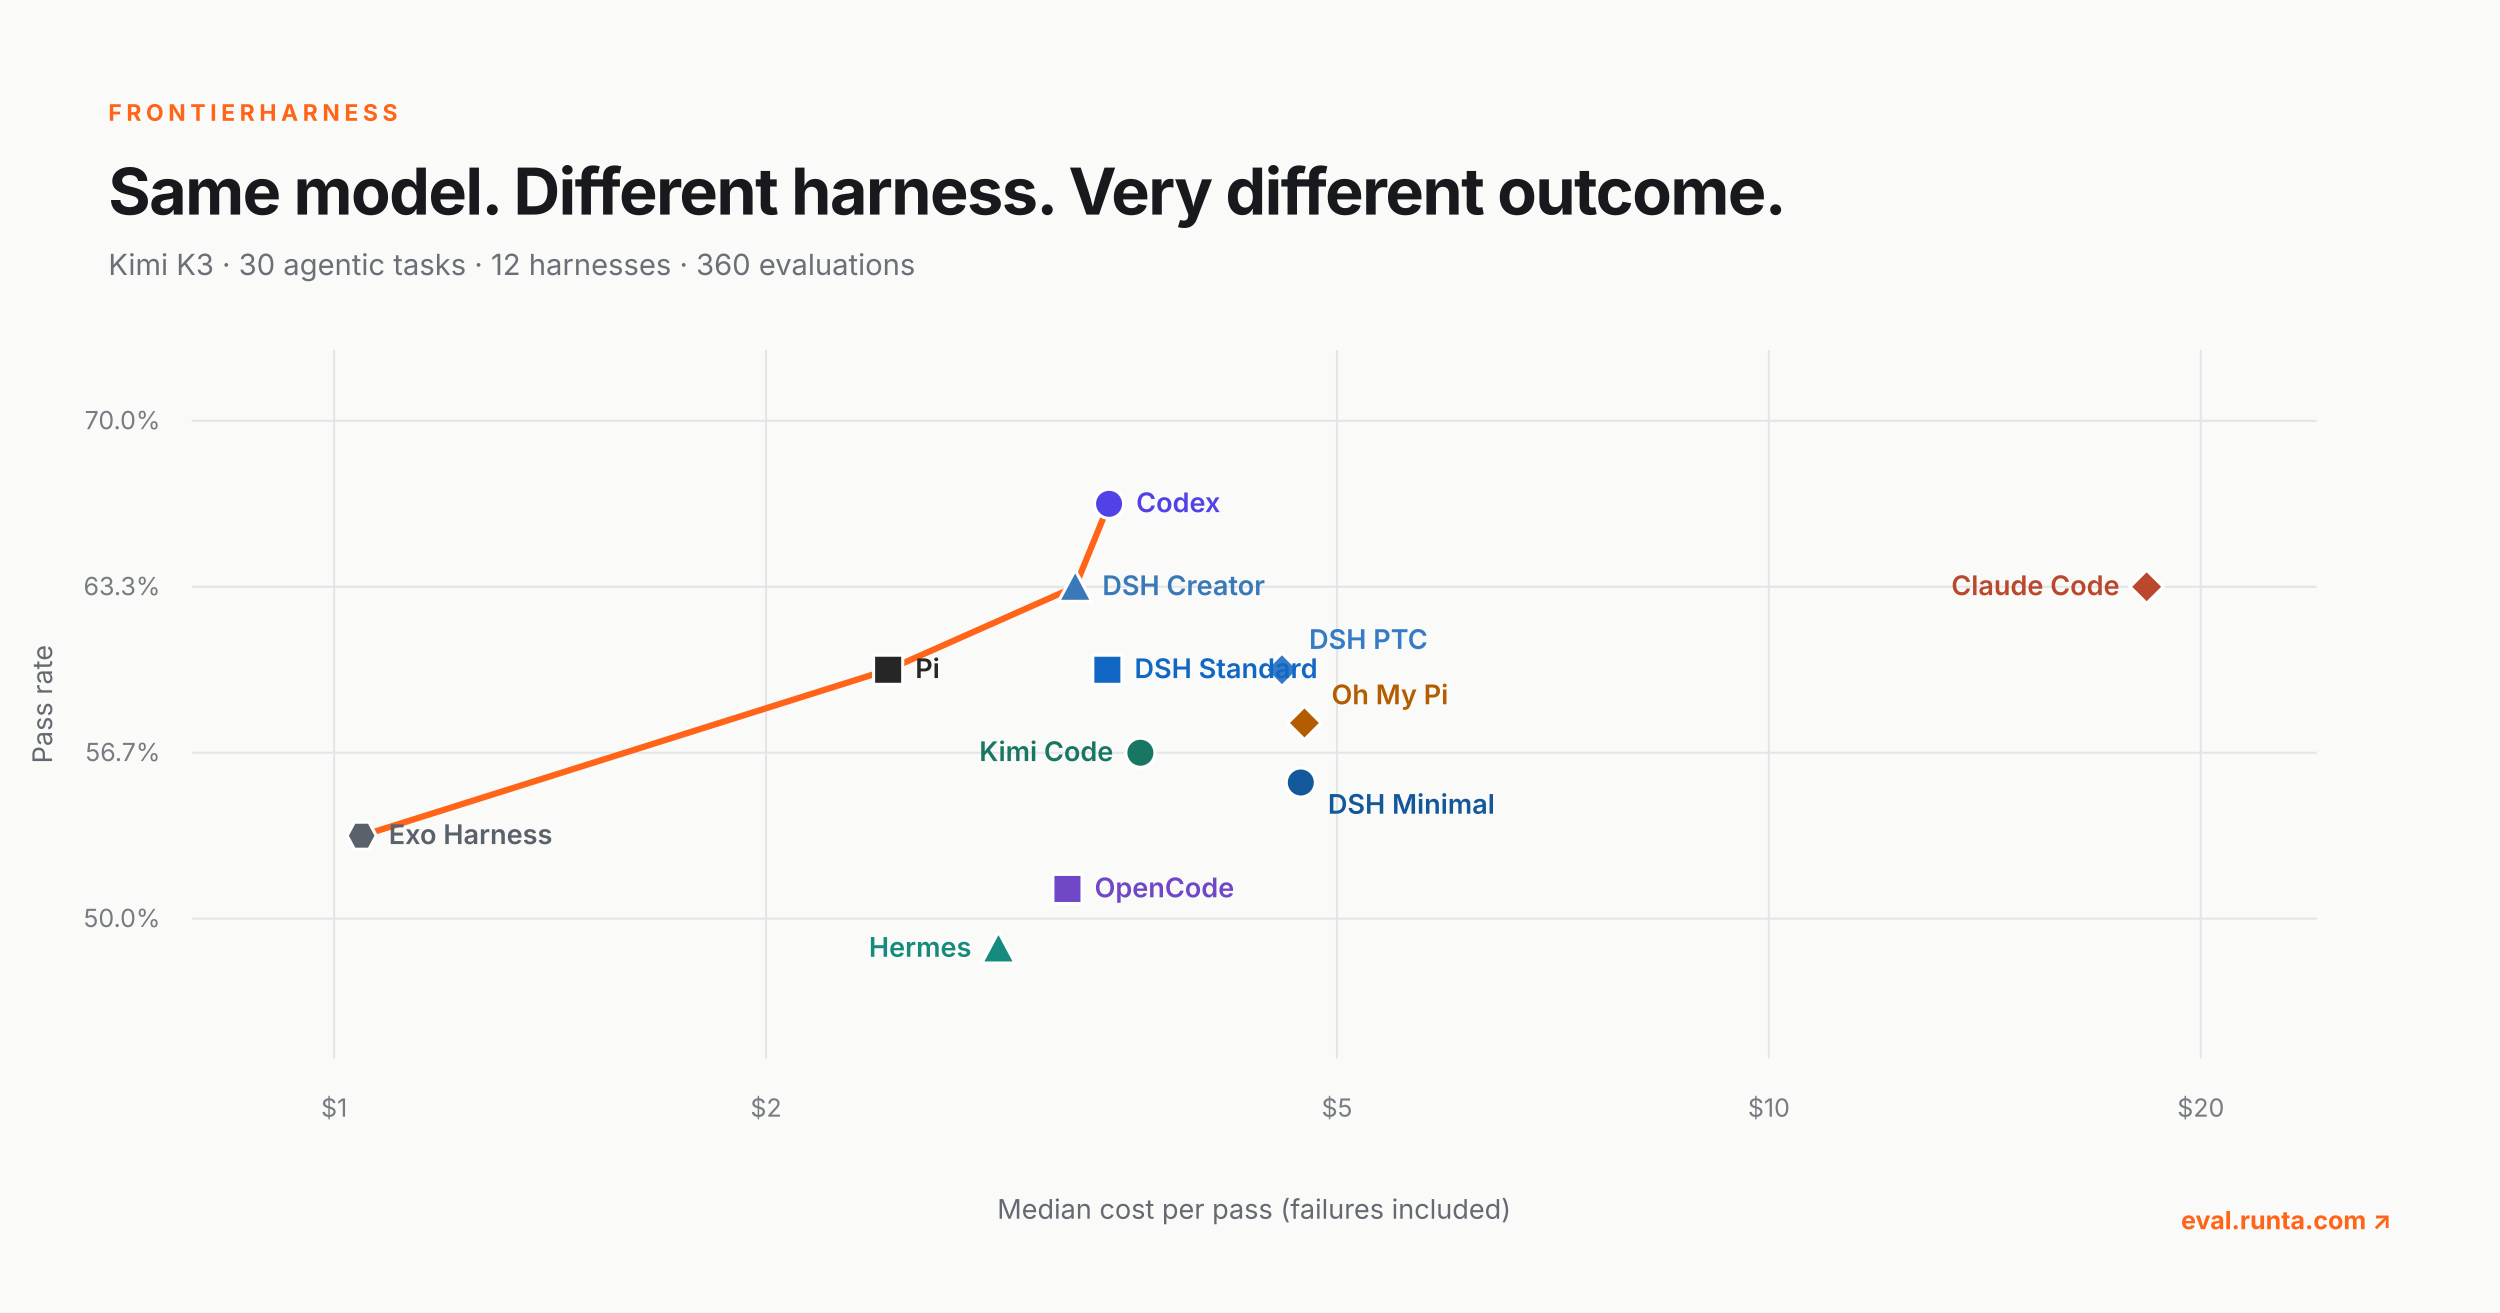
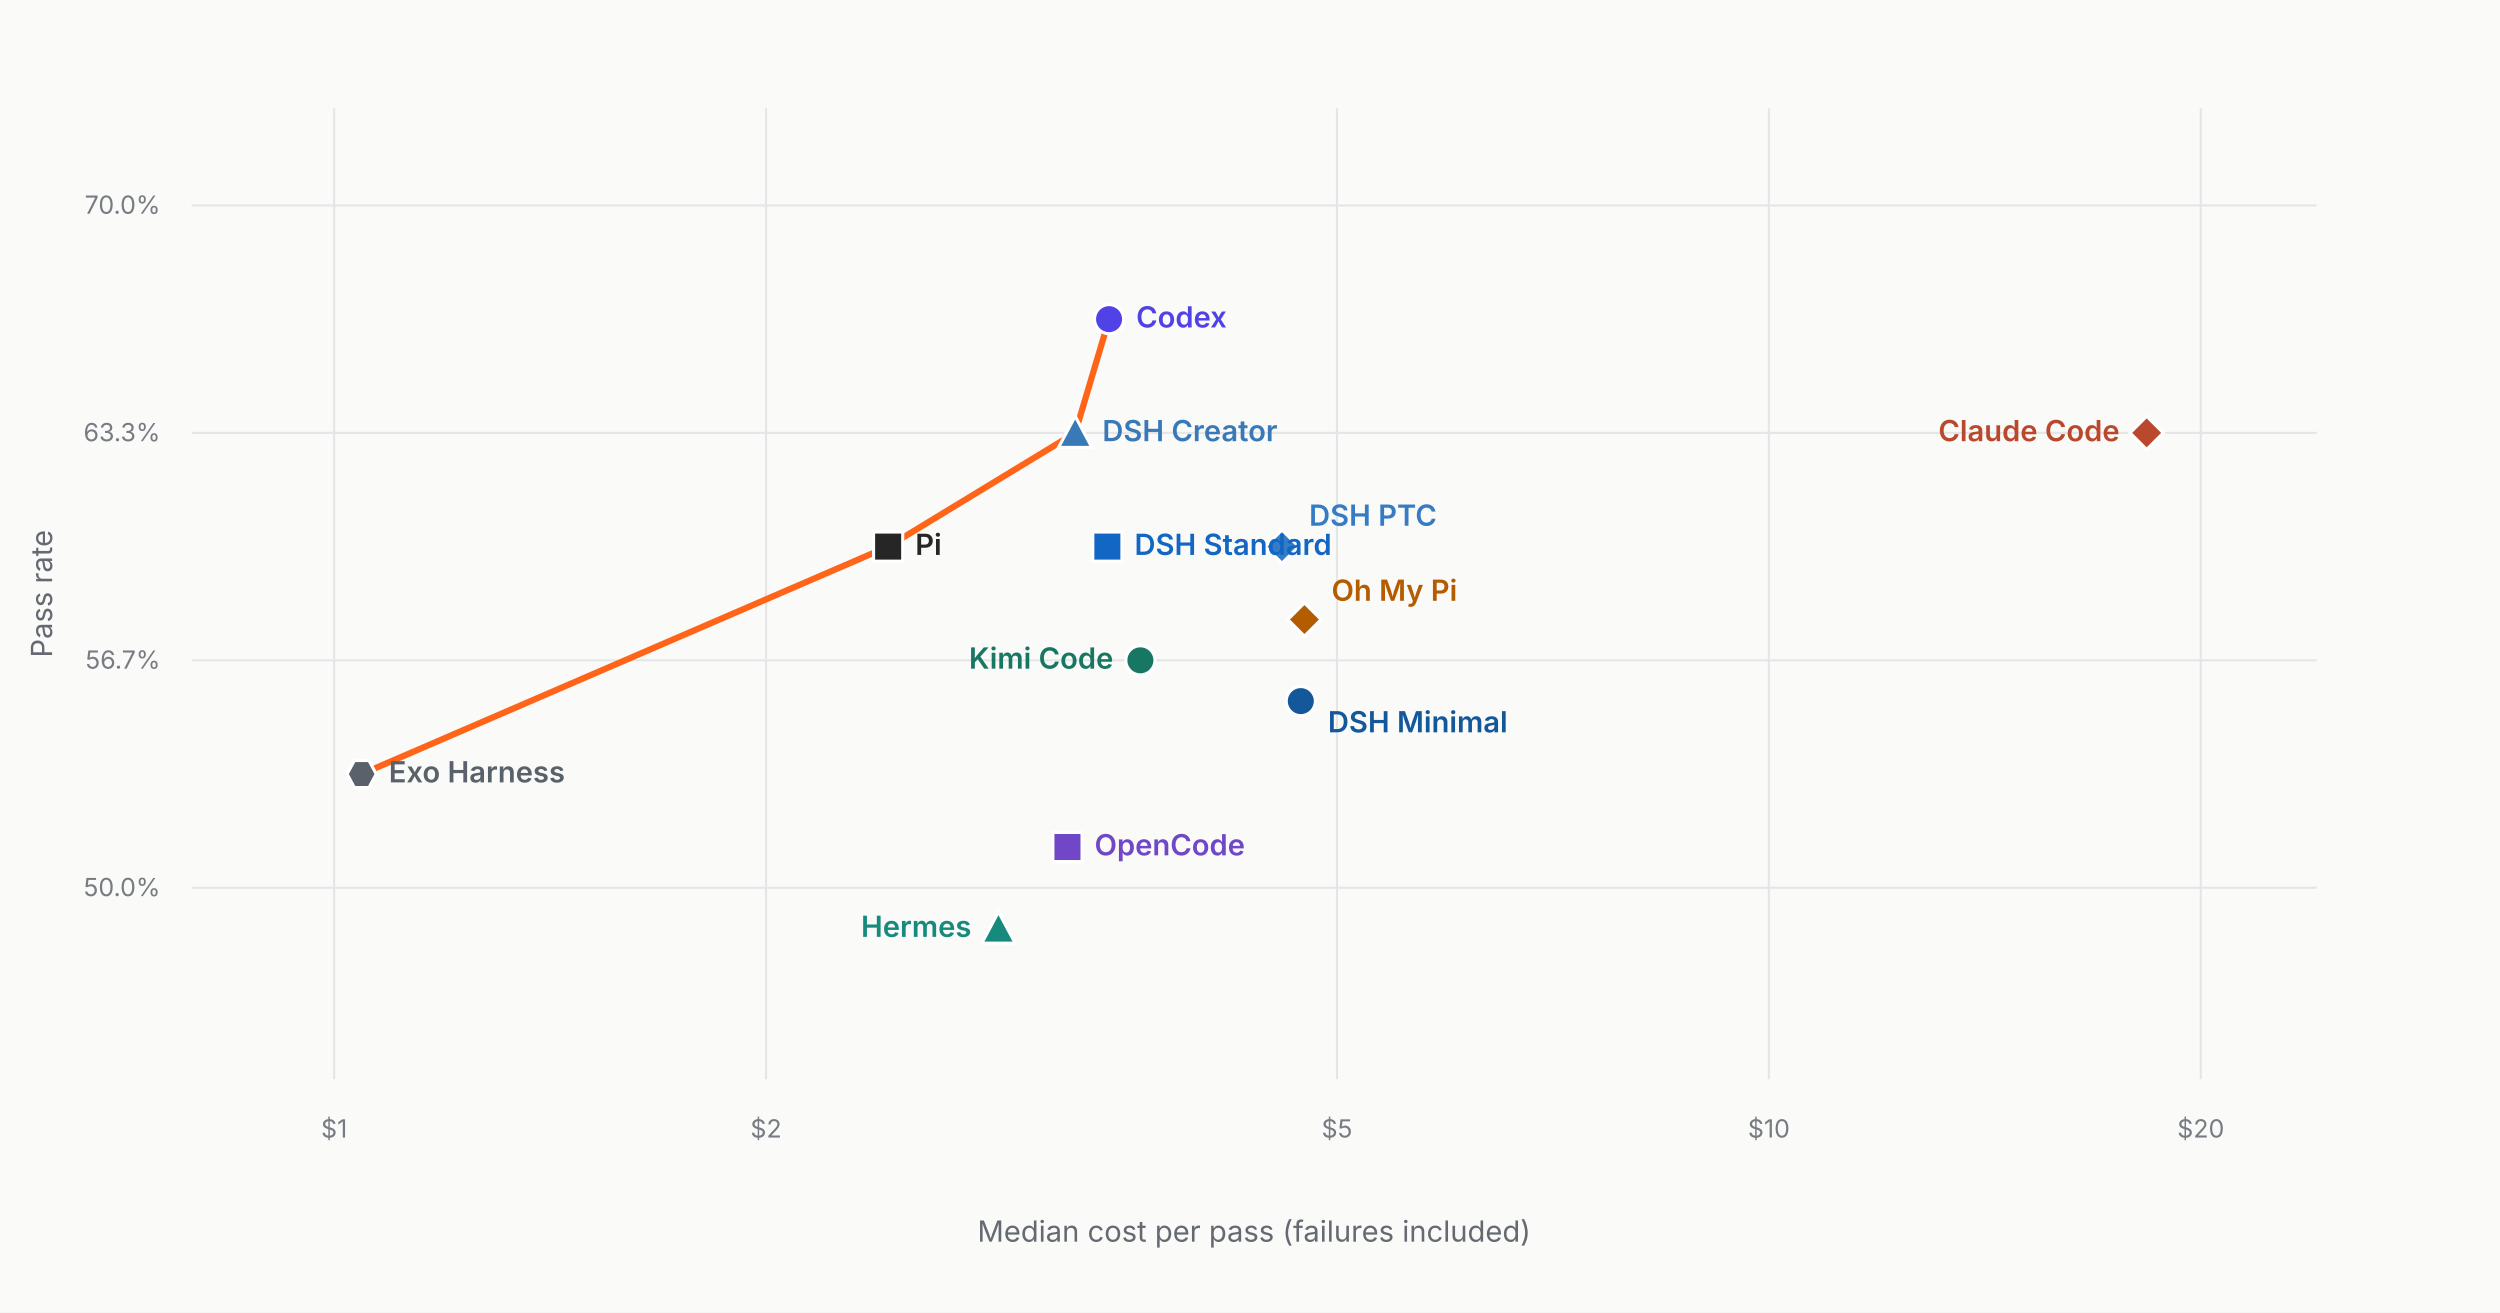
<svg xmlns="http://www.w3.org/2000/svg" width="1200" height="630" viewBox="0 0 1200 630">
  <rect width="1200" height="630" fill="#FAFAF8" />
  <style>
    text{font-family:Inter,ui-sans-serif,system-ui,-apple-system,BlinkMacSystemFont,"Segoe UI",sans-serif}
    .mono{font-family:"SFMono-Regular",Consolas,"Liberation Mono",monospace}
    .grid line{stroke:#E4E5E7;stroke-width:1}.grid text{fill:#777B82;font-size:12px}
-     .point-label{font-size:13px;font-weight:600}.eyebrow{font-size:11px;font-weight:700;letter-spacing:2.2px}
+     .point-label{font-size:14px;font-weight:600}
  </style>
-   <text x="52" y="58" fill="#FF6418" class="eyebrow">FRONTIERHARNESS</text>
-   <text x="52" y="103" fill="#17191D" font-size="31" font-weight="650" letter-spacing="-0.7">Same model. Different harness. Very different outcome.</text>
-   <text x="52" y="132" fill="#6B7078" font-size="14">Kimi K3 · 30 agentic tasks · 12 harnesses · 360 evaluations</text>
  <g class="grid mono">
-     <line x1="160.386" y1="168" x2="160.386" y2="508" />
-     <text x="160.386" y="536" text-anchor="middle">$1</text>
-     <line x1="367.697" y1="168" x2="367.697" y2="508" />
-     <text x="367.697" y="536" text-anchor="middle">$2</text>
-     <line x1="641.746" y1="168" x2="641.746" y2="508" />
-     <text x="641.746" y="536" text-anchor="middle">$5</text>
-     <line x1="849.056" y1="168" x2="849.056" y2="508" />
-     <text x="849.056" y="536" text-anchor="middle">$10</text>
-     <line x1="1056.367" y1="168" x2="1056.367" y2="508" />
-     <text x="1056.367" y="536" text-anchor="middle">$20</text>
-     <line x1="92" y1="440.971" x2="1112" y2="440.971" />
-     <text x="77" y="444.971" text-anchor="end">50.0%</text>
-     <line x1="92" y1="361.314" x2="1112" y2="361.314" />
-     <text x="77" y="365.314" text-anchor="end">56.7%</text>
-     <line x1="92" y1="281.657" x2="1112" y2="281.657" />
-     <text x="77" y="285.657" text-anchor="end">63.3%</text>
-     <line x1="92" y1="202" x2="1112" y2="202" />
-     <text x="77" y="206" text-anchor="end">70.0%</text>
+     <line x1="160.386" y1="52" x2="160.386" y2="518" />
+     <text x="160.386" y="546" text-anchor="middle">$1</text>
+     <line x1="367.697" y1="52" x2="367.697" y2="518" />
+     <text x="367.697" y="546" text-anchor="middle">$2</text>
+     <line x1="641.746" y1="52" x2="641.746" y2="518" />
+     <text x="641.746" y="546" text-anchor="middle">$5</text>
+     <line x1="849.056" y1="52" x2="849.056" y2="518" />
+     <text x="849.056" y="546" text-anchor="middle">$10</text>
+     <line x1="1056.367" y1="52" x2="1056.367" y2="518" />
+     <text x="1056.367" y="546" text-anchor="middle">$20</text>
+     <line x1="92" y1="426.131" x2="1112" y2="426.131" />
+     <text x="77" y="430.131" text-anchor="end">50.0%</text>
+     <line x1="92" y1="316.954" x2="1112" y2="316.954" />
+     <text x="77" y="320.954" text-anchor="end">56.7%</text>
+     <line x1="92" y1="207.777" x2="1112" y2="207.777" />
+     <text x="77" y="211.777" text-anchor="end">63.3%</text>
+     <line x1="92" y1="98.6" x2="1112" y2="98.6" />
+     <text x="77" y="102.6" text-anchor="end">70.0%</text>
  </g>
-   <polyline points="173.6,401.143 426.307,321.486 516.1,281.657 532.348,241.829" fill="none" stroke="#FF6418" stroke-width="3" stroke-linejoin="round" stroke-linecap="round" />
+   <polyline points="173.6,371.543 426.307,262.366 516.1,207.777 532.348,153.189" fill="none" stroke="#FF6418" stroke-width="3" stroke-linejoin="round" stroke-linecap="round" />
  <g>
-     <circle cx="532.348" cy="241.829" r="7" fill="#5142E8" stroke="#FFFFFF" stroke-width="1.5" />
-     <text class="point-label" x="545.348" y="245.829" fill="#5142E8" text-anchor="start">Codex</text>
+     <circle cx="532.348" cy="153.189" r="7" fill="#5142E8" stroke="#FFFFFF" stroke-width="1.5" />
+     <text class="point-label" x="545.348" y="157.189" fill="#5142E8" text-anchor="start">Codex</text>
  </g>
  <g>
-     <path d="M 516.1 273.657 L 524.1 288.657 L 508.1 288.657 Z" fill="#3979B8" stroke="#FFFFFF" stroke-width="1.5" />
-     <text class="point-label" x="529.1" y="285.657" fill="#3979B8" text-anchor="start">DSH Creator</text>
+     <path d="M 516.1 199.777 L 524.1 214.777 L 508.1 214.777 Z" fill="#3979B8" stroke="#FFFFFF" stroke-width="1.5" />
+     <text class="point-label" x="529.1" y="211.777" fill="#3979B8" text-anchor="start">DSH Creator</text>
  </g>
  <g>
-     <path d="M 1030.4 273.657 L 1038.4 281.657 L 1030.4 289.657 L 1022.4 281.657 Z" fill="#B9482C" stroke="#FFFFFF" stroke-width="1.5" />
-     <text class="point-label" x="1017.4" y="285.657" fill="#B9482C" text-anchor="end">Claude Code</text>
+     <path d="M 1030.4 199.777 L 1038.4 207.777 L 1030.4 215.777 L 1022.4 207.777 Z" fill="#B9482C" stroke="#FFFFFF" stroke-width="1.5" />
+     <text class="point-label" x="1017.4" y="211.777" fill="#B9482C" text-anchor="end">Claude Code</text>
  </g>
  <g>
-     <rect x="419.307" y="314.486" width="14" height="14" fill="#262626" stroke="#FFFFFF" stroke-width="1.5" />
-     <text class="point-label" x="439.307" y="325.486" fill="#262626" text-anchor="start">Pi</text>
+     <rect x="419.307" y="255.366" width="14" height="14" fill="#262626" stroke="#FFFFFF" stroke-width="1.5" />
+     <text class="point-label" x="439.307" y="266.366" fill="#262626" text-anchor="start">Pi</text>
  </g>
  <g>
-     <path d="M 615.338 313.486 L 623.338 321.486 L 615.338 329.486 L 607.338 321.486 Z" fill="#357CC5" stroke="#FFFFFF" stroke-width="1.5" />
-     <text class="point-label" x="628.338" y="311.486" fill="#357CC5" text-anchor="start">DSH PTC</text>
+     <path d="M 615.338 254.366 L 623.338 262.366 L 615.338 270.366 L 607.338 262.366 Z" fill="#357CC5" stroke="#FFFFFF" stroke-width="1.5" />
+     <text class="point-label" x="628.338" y="252.366" fill="#357CC5" text-anchor="start">DSH PTC</text>
  </g>
  <g>
-     <rect x="524.536" y="314.486" width="14" height="14" fill="#1267C4" stroke="#FFFFFF" stroke-width="1.5" />
-     <text class="point-label" x="544.536" y="325.486" fill="#1267C4" text-anchor="start">DSH Standard</text>
+     <rect x="524.536" y="255.366" width="14" height="14" fill="#1267C4" stroke="#FFFFFF" stroke-width="1.5" />
+     <text class="point-label" x="544.536" y="266.366" fill="#1267C4" text-anchor="start">DSH Standard</text>
  </g>
  <g>
-     <path d="M 626.124 339.034 L 634.124 347.034 L 626.124 355.034 L 618.124 347.034 Z" fill="#B35C00" stroke="#FFFFFF" stroke-width="1.5" />
-     <text class="point-label" x="639.124" y="338.034" fill="#B35C00" text-anchor="start">Oh My Pi</text>
+     <path d="M 626.124 289.382 L 634.124 297.382 L 626.124 305.382 L 618.124 297.382 Z" fill="#B35C00" stroke="#FFFFFF" stroke-width="1.5" />
+     <text class="point-label" x="639.124" y="288.382" fill="#B35C00" text-anchor="start">Oh My Pi</text>
  </g>
  <g>
-     <circle cx="547.382" cy="361.314" r="7" fill="#187763" stroke="#FFFFFF" stroke-width="1.5" />
-     <text class="point-label" x="534.382" y="365.314" fill="#187763" text-anchor="end">Kimi Code</text>
+     <circle cx="547.382" cy="316.954" r="7" fill="#187763" stroke="#FFFFFF" stroke-width="1.5" />
+     <text class="point-label" x="534.382" y="320.954" fill="#187763" text-anchor="end">Kimi Code</text>
  </g>
  <g>
-     <circle cx="624.38" cy="375.594" r="7" fill="#14589C" stroke="#FFFFFF" stroke-width="1.5" />
-     <text class="point-label" x="637.38" y="390.594" fill="#14589C" text-anchor="start">DSH Minimal</text>
+     <circle cx="624.38" cy="336.526" r="7" fill="#14589C" stroke="#FFFFFF" stroke-width="1.5" />
+     <text class="point-label" x="637.38" y="351.526" fill="#14589C" text-anchor="start">DSH Minimal</text>
  </g>
  <g>
-     <path d="M 166.6 401.143 L 170.1 394.643 L 177.1 394.643 L 180.6 401.143 L 177.1 407.643 L 170.1 407.643 Z" fill="#59616B" stroke="#FFFFFF" stroke-width="1.5" />
-     <text class="point-label" x="186.6" y="405.143" fill="#59616B" text-anchor="start">Exo Harness</text>
+     <path d="M 166.6 371.543 L 170.1 365.043 L 177.1 365.043 L 180.6 371.543 L 177.1 378.043 L 170.1 378.043 Z" fill="#59616B" stroke="#FFFFFF" stroke-width="1.5" />
+     <text class="point-label" x="186.6" y="375.543" fill="#59616B" text-anchor="start">Exo Harness</text>
  </g>
  <g>
-     <rect x="505.384" y="419.691" width="14" height="14" fill="#7047C7" stroke="#FFFFFF" stroke-width="1.5" />
-     <text class="point-label" x="525.384" y="430.691" fill="#7047C7" text-anchor="start">OpenCode</text>
+     <rect x="505.384" y="399.559" width="14" height="14" fill="#7047C7" stroke="#FFFFFF" stroke-width="1.5" />
+     <text class="point-label" x="525.384" y="410.559" fill="#7047C7" text-anchor="start">OpenCode</text>
  </g>
  <g>
-     <path d="M 479.269 447.251 L 487.269 462.251 L 471.269 462.251 Z" fill="#168A7D" stroke="#FFFFFF" stroke-width="1.5" />
-     <text class="point-label" x="466.269" y="459.251" fill="#168A7D" text-anchor="end">Hermes</text>
+     <path d="M 479.269 437.703 L 487.269 452.703 L 471.269 452.703 Z" fill="#168A7D" stroke="#FFFFFF" stroke-width="1.5" />
+     <text class="point-label" x="466.269" y="449.703" fill="#168A7D" text-anchor="end">Hermes</text>
  </g>
-   <text x="602" y="585" fill="#656A72" text-anchor="middle" font-size="13">Median cost per pass (failures included)</text>
-   <text x="25" y="338" fill="#656A72" text-anchor="middle" font-size="13" transform="rotate(-90 25 338)">Pass rate</text>
-   <text x="1148" y="590" fill="#FF6418" text-anchor="end" font-size="12" font-weight="650">eval.runta.com ↗</text>
+   <text x="602" y="596" fill="#656A72" text-anchor="middle" font-size="14">Median cost per pass (failures included)</text>
+   <text x="25" y="285" fill="#656A72" text-anchor="middle" font-size="14" transform="rotate(-90 25 285)">Pass rate</text>
</svg>
